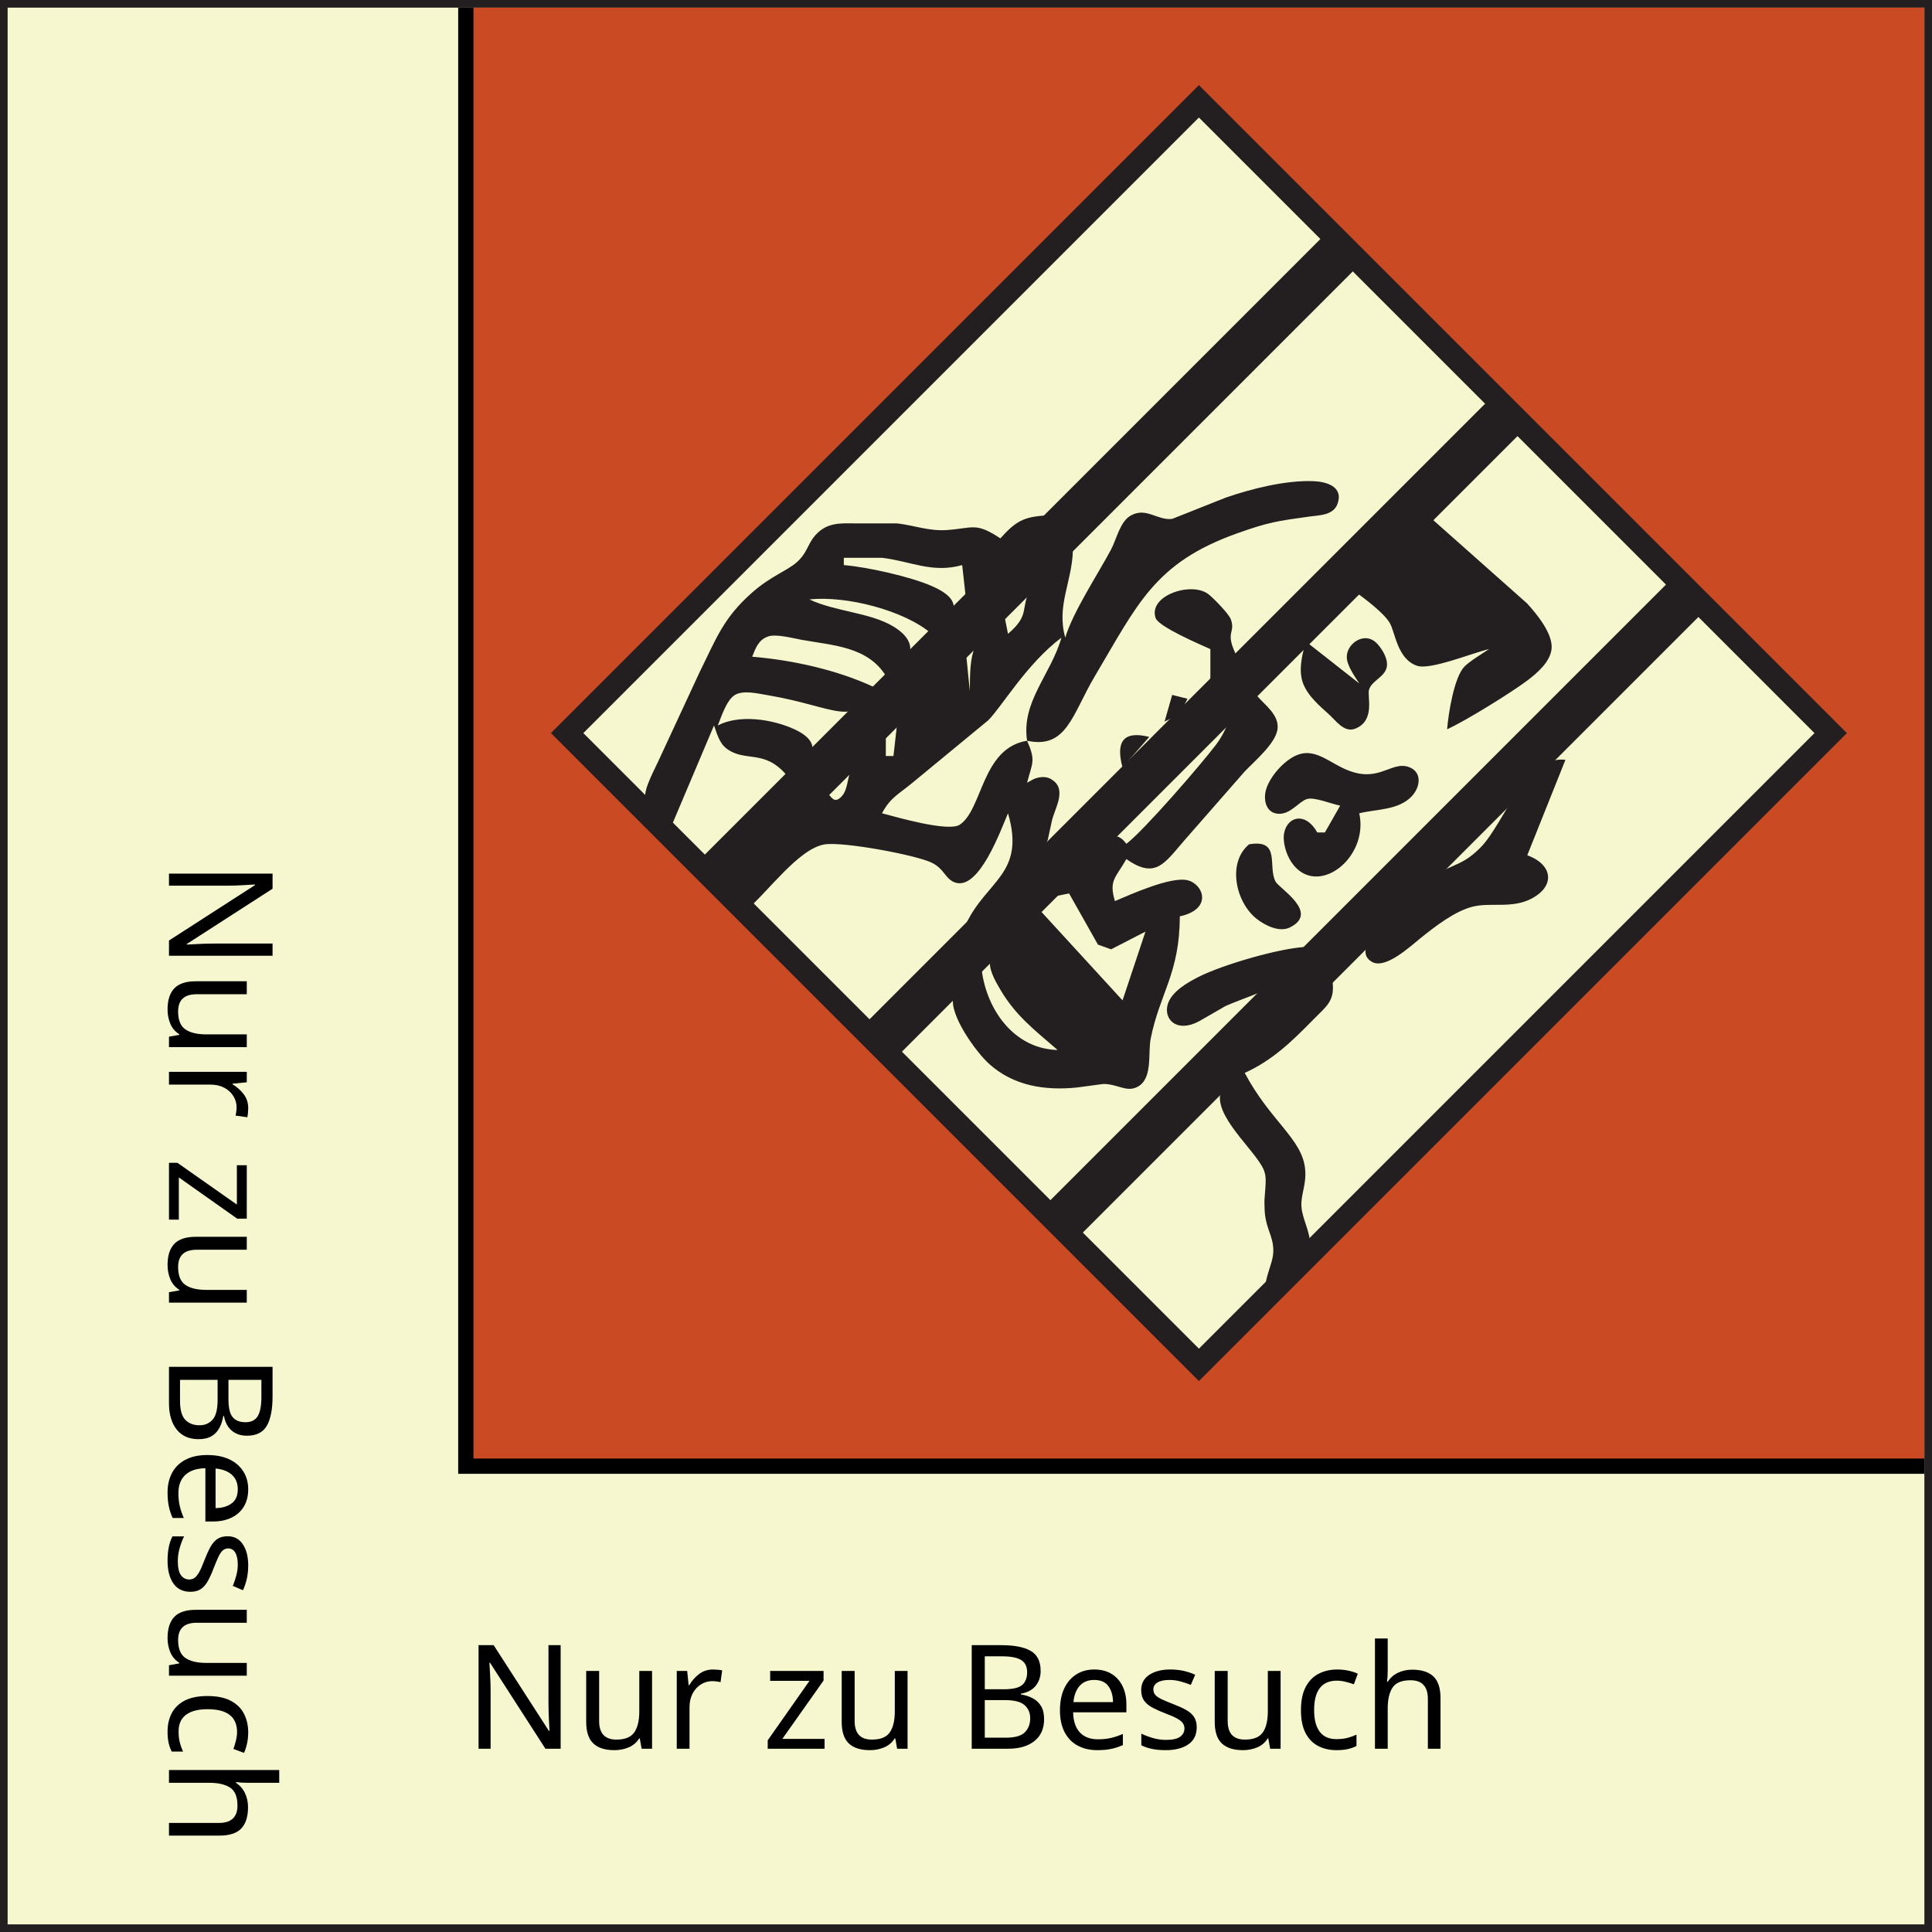
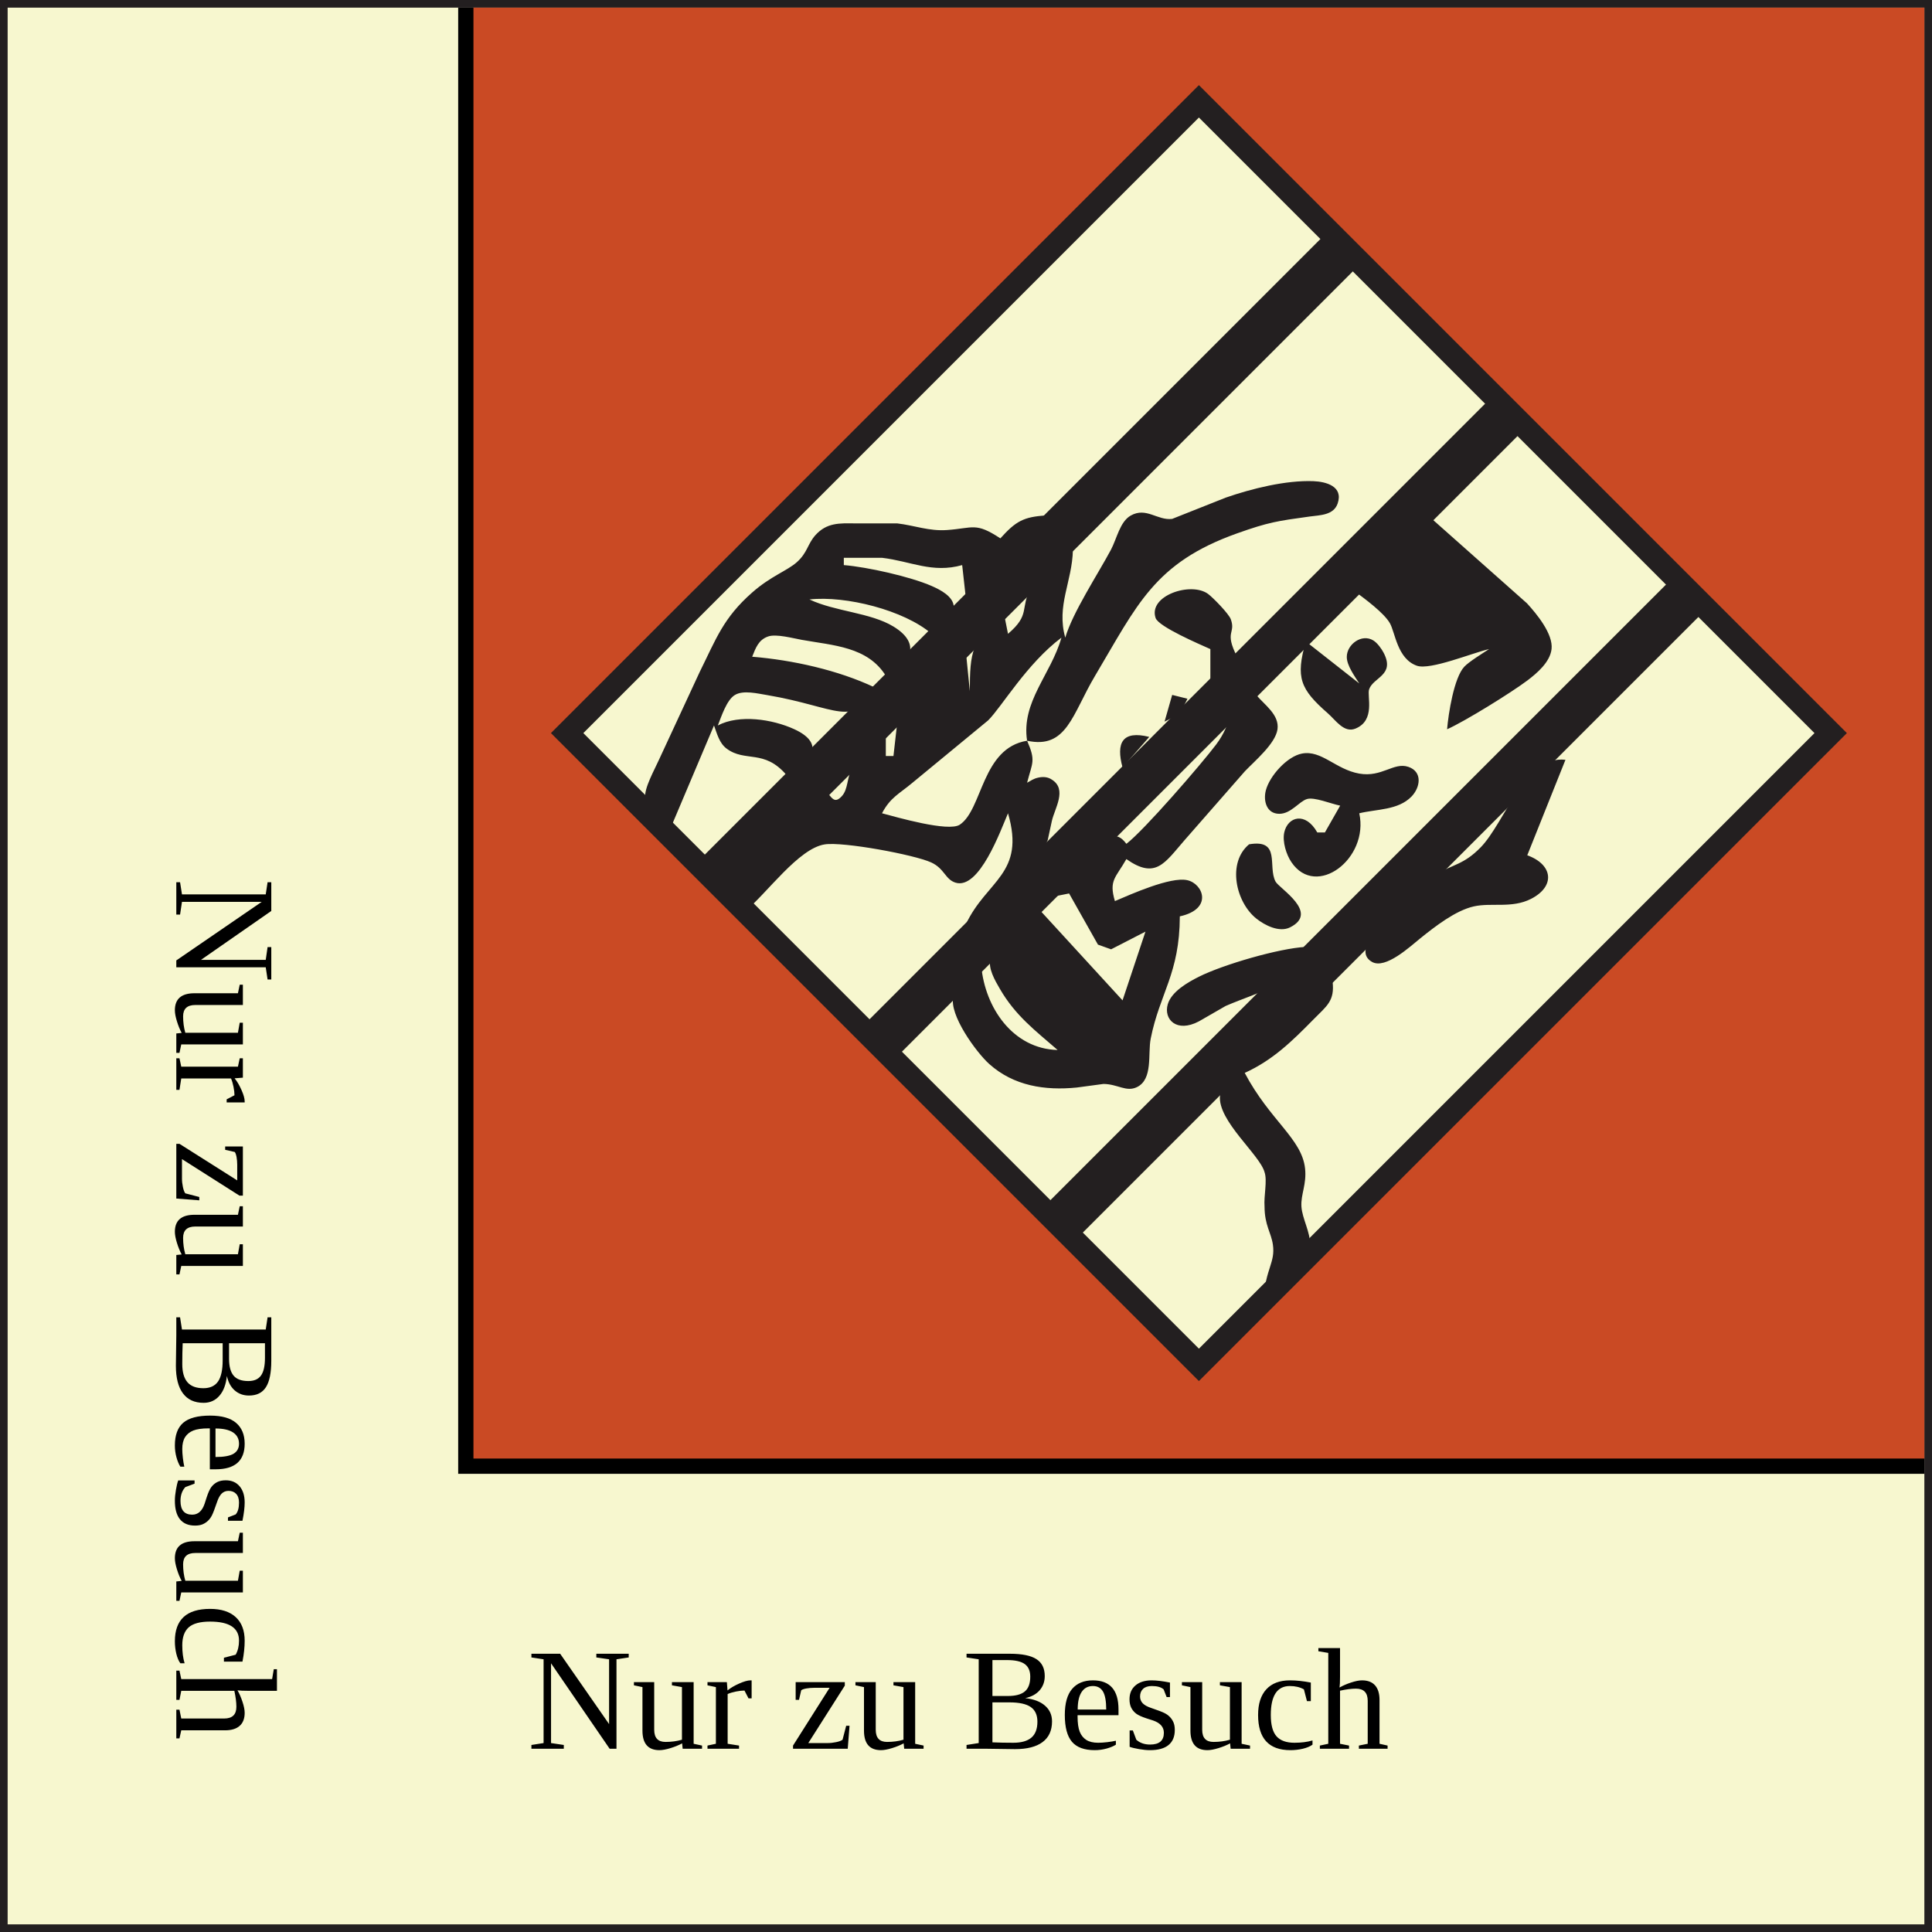
<svg xmlns="http://www.w3.org/2000/svg" width="506" height="506">
  <rect id="field_rahmen" x="0" y="0" width="506" height="506" fill="#231f20" />
  <rect id="field" x="2" y="2" width="502" height="502" fill="#f7f7cf" />
  <rect id="jailframe_border" x="120" y="2" width="384" height="384" fill="#000000" />
  <rect id="jailframe_background" x="124" y="2" width="380" height="380" fill="#ca4a24" />
  <g transform="rotate(-45 314 192)" fill="#231f20">
    <rect id="jail_border" x="194" y="72" width="240" height="240" />
    <rect id="jail_background" x="200" y="78" width="228" height="228" fill="#f7f7cf" />
    <path id="prisoner" transform="rotate(45 314 192)" d="M 290.95,144.00    C 292.50,141.09 293.31,136.63 296.14,135.03              300.22,132.72 303.14,136.39 307.00,135.90              307.00,135.90 321.00,130.34 321.00,130.34              327.81,127.97 336.77,125.74 344.00,126.02              347.32,126.15 351.87,127.38 350.34,131.86              349.28,134.97 345.69,134.91 343.00,135.28              334.48,136.46 332.28,136.75 324.00,139.69              302.33,147.40 297.87,158.40 286.80,177.00              280.82,187.03 279.42,196.27 269.00,194.00              271.33,199.31 270.38,199.64 269.00,205.00              270.08,204.46 270.53,203.96 271.98,203.65              273.24,203.38 274.47,203.49 275.49,204.19              279.57,206.75 276.22,211.73 275.49,215.00              275.49,215.00 274.41,220.00 274.41,220.00              273.16,223.26 269.47,226.52 267.00,229.00              262.50,233.51 258.19,238.29 253.00,242.00              258.42,230.52 268.65,228.88 264.00,213.00              262.08,217.45 256.47,233.16 250.22,231.16              247.52,230.29 247.39,227.49 243.87,225.87              239.42,223.84 220.84,220.40 216.00,221.15              209.15,222.20 200.88,233.94 195.13,238.69              195.13,238.69 189.50,233.69 189.50,233.69              195.55,228.24 210.30,211.17 217.00,208.00              218.07,209.27 218.78,210.35 220.46,208.54              222.16,206.71 221.77,203.77 223.17,201.00              225.07,197.26 228.67,194.39 232.00,192.00              232.00,192.00 232.00,198.00 232.00,198.00              232.00,198.00 234.00,198.00 234.00,198.00              234.00,198.00 235.02,189.00 235.02,189.00              235.02,189.00 241.55,182.29 241.55,182.29              241.55,182.29 253.00,171.00 253.00,171.00              253.00,171.00 254.00,181.00 254.00,181.00              254.03,171.00 254.38,167.19 263.00,161.00              263.00,161.00 264.00,166.00 264.00,166.00              269.98,160.91 267.06,159.37 269.98,154.00              272.28,149.78 276.73,146.02 281.00,144.00              280.82,152.39 276.62,158.61 279.00,167.00              280.91,160.45 287.55,150.36 290.95,144.00 Z    M 274.00,135.00    C 271.09,141.15 258.72,152.91 253.00,157.00              253.00,157.00 252.00,148.00 252.00,148.00              244.14,150.21 238.57,146.98 231.00,146.09              231.00,146.09 221.00,146.09 221.00,146.09              221.00,146.09 221.00,148.00 221.00,148.00              227.14,148.50 238.40,151.02 244.00,153.47              246.20,154.43 249.80,156.22 249.80,159.04              249.80,162.01 246.11,164.47 244.00,166.00              236.79,159.80 221.49,155.95 212.00,157.00              218.78,160.20 227.95,160.42 233.98,164.08              241.45,168.61 238.55,173.86 232.00,177.00              227.23,169.34 218.21,169.06 210.00,167.58              207.72,167.17 203.28,165.96 201.19,166.69              198.62,167.57 197.91,169.75 197.00,172.00              207.54,172.86 219.44,175.49 229.00,180.00              223.73,191.01 219.21,185.14 201.00,182.06              198.55,181.67 194.61,180.65 192.41,182.06              190.30,183.37 188.92,187.70 188.00,190.00              193.62,187.04 202.27,188.35 208.00,190.97              216.56,194.88 212.32,200.00 206.00,203.00              200.12,196.10 195.22,199.73 190.31,196.07              188.37,194.62 187.80,192.16 187.00,190.00              187.00,190.00 176.00,216.00 176.00,216.00              173.08,214.61 169.53,212.56 168.99,209.00              168.61,206.52 171.50,201.46 172.58,199.00              172.58,199.00 183.25,176.00 183.25,176.00              187.57,167.30 189.41,161.86 197.00,155.18              201.93,150.84 206.16,149.51 208.73,147.21              211.47,144.75 211.49,142.51 213.51,140.22              216.49,136.85 219.88,137.02 224.00,137.08              224.00,137.08 235.00,137.08 235.00,137.08              239.56,137.62 243.30,139.15 248.00,138.82              254.94,138.33 255.49,136.71 262.00,141.00              266.01,136.55 268.03,135.35 274.00,135.00 Z    M 399.91,158.00    C 402.42,160.73 406.82,166.03 406.36,170.00              405.96,173.41 402.57,176.30 400.00,178.24              395.81,181.39 383.73,188.89 379.00,191.00              379.34,186.96 380.79,177.50 383.51,174.61              384.75,173.29 388.34,171.09 390.00,170.00              385.61,171.00 374.59,175.58 371.09,174.36              365.93,172.56 365.41,165.59 363.99,163.17              362.41,160.48 357.57,156.92 355.00,155.00              355.00,155.00 363.55,146.55 363.55,146.55              363.55,146.55 374.00,135.00 374.00,135.00              374.00,135.00 399.91,158.00 399.91,158.00 Z    M 302.66,161.86    C 300.66,155.99 311.96,152.26 316.41,155.56              317.70,156.52 321.85,160.76 322.36,162.20              323.71,166.00 320.56,165.29 324.00,172.00              324.00,172.00 317.00,178.00 317.00,178.00              317.00,178.00 317.00,170.00 317.00,170.00              314.32,168.79 303.44,164.16 302.66,161.86 Z    M 258.79,188.68    C 258.79,188.68 239.00,204.99 239.00,204.99              235.48,207.95 233.21,208.81 231.00,213.00              234.78,214.00 248.40,217.96 251.37,215.99              257.38,212.00 257.09,195.93 269.00,194.00              267.43,183.80 275.23,176.70 278.00,167.00              268.91,173.82 262.30,185.22 258.79,188.68 Z    M 352.73,172.04    C 352.74,168.77 356.64,165.87 359.67,167.73              360.73,168.38 361.85,169.92 362.41,171.02              365.41,176.86 359.69,177.34 358.58,180.53              357.97,182.30 360.33,188.67 354.98,190.83              352.00,192.04 349.81,188.61 347.81,186.86              340.54,180.50 339.27,177.50 342.00,168.00              342.00,168.00 356.00,179.00 356.00,179.00              354.82,177.15 352.72,174.29 352.73,172.04 Z    M 311.00,183.00    C 309.15,186.79 308.79,187.15 305.00,189.00              305.00,189.00 307.00,182.00 307.00,182.00              307.00,182.00 311.00,183.00 311.00,183.00 Z    M 318.51,195.00    C 323.08,188.93 320.78,185.90 329.00,182.00              331.22,184.64 335.12,187.21 334.58,191.02              334.04,194.77 328.65,199.27 326.04,202.00              326.04,202.00 310.28,220.00 310.28,220.00              305.02,226.04 302.69,230.40 295.00,225.00              292.24,229.90 290.36,230.48 292.00,236.00              296.25,234.20 306.54,229.56 310.94,230.52              315.09,231.42 317.81,238.06 309.00,240.00              308.96,254.99 303.74,260.12 301.38,272.00              300.58,275.99 302.03,282.66 297.77,284.72              294.96,286.08 292.76,283.93 289.00,283.89              289.00,283.89 282.00,284.83 282.00,284.83              273.69,285.66 265.51,284.42 259.09,278.67              255.74,275.67 248.43,265.70 249.70,261.00              250.64,257.53 254.25,254.98 257.00,253.00              257.99,263.93 265.29,274.70 277.00,275.00              271.05,269.84 265.93,265.99 261.88,259.00              260.62,256.84 258.68,253.56 259.41,251.00              260.44,247.37 268.80,240.29 272.00,238.00              272.00,238.00 294.00,262.00 294.00,262.00              294.00,262.00 300.00,244.00 300.00,244.00              300.00,244.00 291.00,248.63 291.00,248.63              291.00,248.63 287.56,247.40 287.56,247.40              287.56,247.40 280.00,234.00 280.00,234.00              280.00,234.00 275.00,235.00 275.00,235.00              278.01,230.80 283.13,225.55 287.00,222.06              289.89,219.45 292.23,217.23 295.00,221.00              299.55,217.58 314.67,200.10 318.51,195.00 Z    M 244.00,189.00    C 244.00,189.00 243.00,184.00 243.00,184.00              243.00,184.00 244.00,189.00 244.00,189.00 Z    M 301.00,193.00    C 301.00,193.00 294.00,201.00 294.00,201.00              292.25,194.56 293.92,191.23 301.00,193.00 Z    M 342.28,209.28    C 340.22,209.93 338.11,213.15 335.05,213.14              331.69,213.13 330.82,209.71 331.53,207.00              332.51,203.23 337.09,198.10 341.00,197.36              346.13,196.39 349.84,201.53 356.00,202.61              361.95,203.65 365.00,199.54 368.85,200.84              372.61,202.11 372.01,206.20 369.69,208.61              366.19,212.22 360.59,211.88 356.00,213.00              358.60,224.91 344.71,235.42 338.23,225.81              336.88,223.82 335.83,220.46 336.35,218.02              337.27,213.86 341.91,212.52 345.00,218.02              345.00,218.02 347.00,218.02 347.00,218.02              347.00,218.02 351.00,211.00 351.00,211.00              348.62,210.53 344.19,208.67 342.28,209.28 Z    M 400.96,235.43    C 395.98,237.96 390.64,236.35 386.00,237.39              381.18,238.47 375.80,242.69 372.00,245.74              369.36,247.86 362.86,253.95 359.32,251.92              353.41,248.54 364.65,239.35 367.00,237.00              369.72,234.28 372.71,231.04 376.00,229.07              380.68,226.27 383.33,226.50 387.82,221.90              394.10,215.44 399.50,197.72 410.00,199.00              410.00,199.00 400.00,224.00 400.00,224.00              406.78,226.46 407.39,232.16 400.96,235.43 Z    M 301.00,209.00    C 301.00,209.00 301.00,208.00 301.00,208.00              301.00,208.00 303.00,206.00 303.00,206.00              303.00,206.00 301.00,209.00 301.00,209.00 Z    M 334.06,230.87    C 335.02,232.71 345.69,238.99 337.85,242.89              335.05,244.28 331.24,242.34 329.04,240.58              323.63,236.25 321.35,225.94 327.14,221.13              335.54,219.70 331.97,226.85 334.06,230.87 Z    M 321.00,263.47    C 321.00,263.47 314.00,267.50 314.00,267.50              308.12,270.60 304.71,266.93 305.84,263.03              306.81,259.70 311.09,257.27 314.00,255.81              320.27,252.66 335.04,248.34 342.00,248.00              336.78,259.04 330.53,259.34 321.00,263.47 Z    M 333.38,326.00    C 332.92,322.78 331.21,320.95 331.19,316.00              330.97,313.23 331.96,309.20 331.19,307.00              329.97,302.43 318.89,293.56 319.52,287.00              319.87,283.50 324.07,280.29 326.42,277.83              332.40,271.59 341.69,260.92 349.00,257.00              349.63,262.17 347.48,263.46 344.00,267.00              338.38,272.71 333.38,277.64 326.00,281.00              332.60,293.48 340.93,298.19 341.80,306.00              342.26,310.19 340.65,312.78 340.85,316.00              341.05,319.19 343.27,322.83 343.07,326.00              342.76,330.88 334.80,337.28 331.00,340.00              331.42,332.39 334.05,330.68 333.38,326.00 Z" />
    <rect id="jail_rod1" x="198" y="123" width="232" height="12" />
    <rect id="jail_rod2" x="198" y="184" width="232" height="12" />
    <rect id="jail_rod3" x="198" y="251" width="232" height="12" />
  </g>
-   <g font-family="Monopoly" font-size="38px" text-anchor="middle">
+   <g font-size="38px" text-anchor="middle">
    <text id="Y-label" x="59" y="251" writing-mode="tb">
			Nur zu Besuch
		</text>
    <text id="X-label" x="251" y="458">
			Nur zu Besuch
		</text>
  </g>
</svg>
